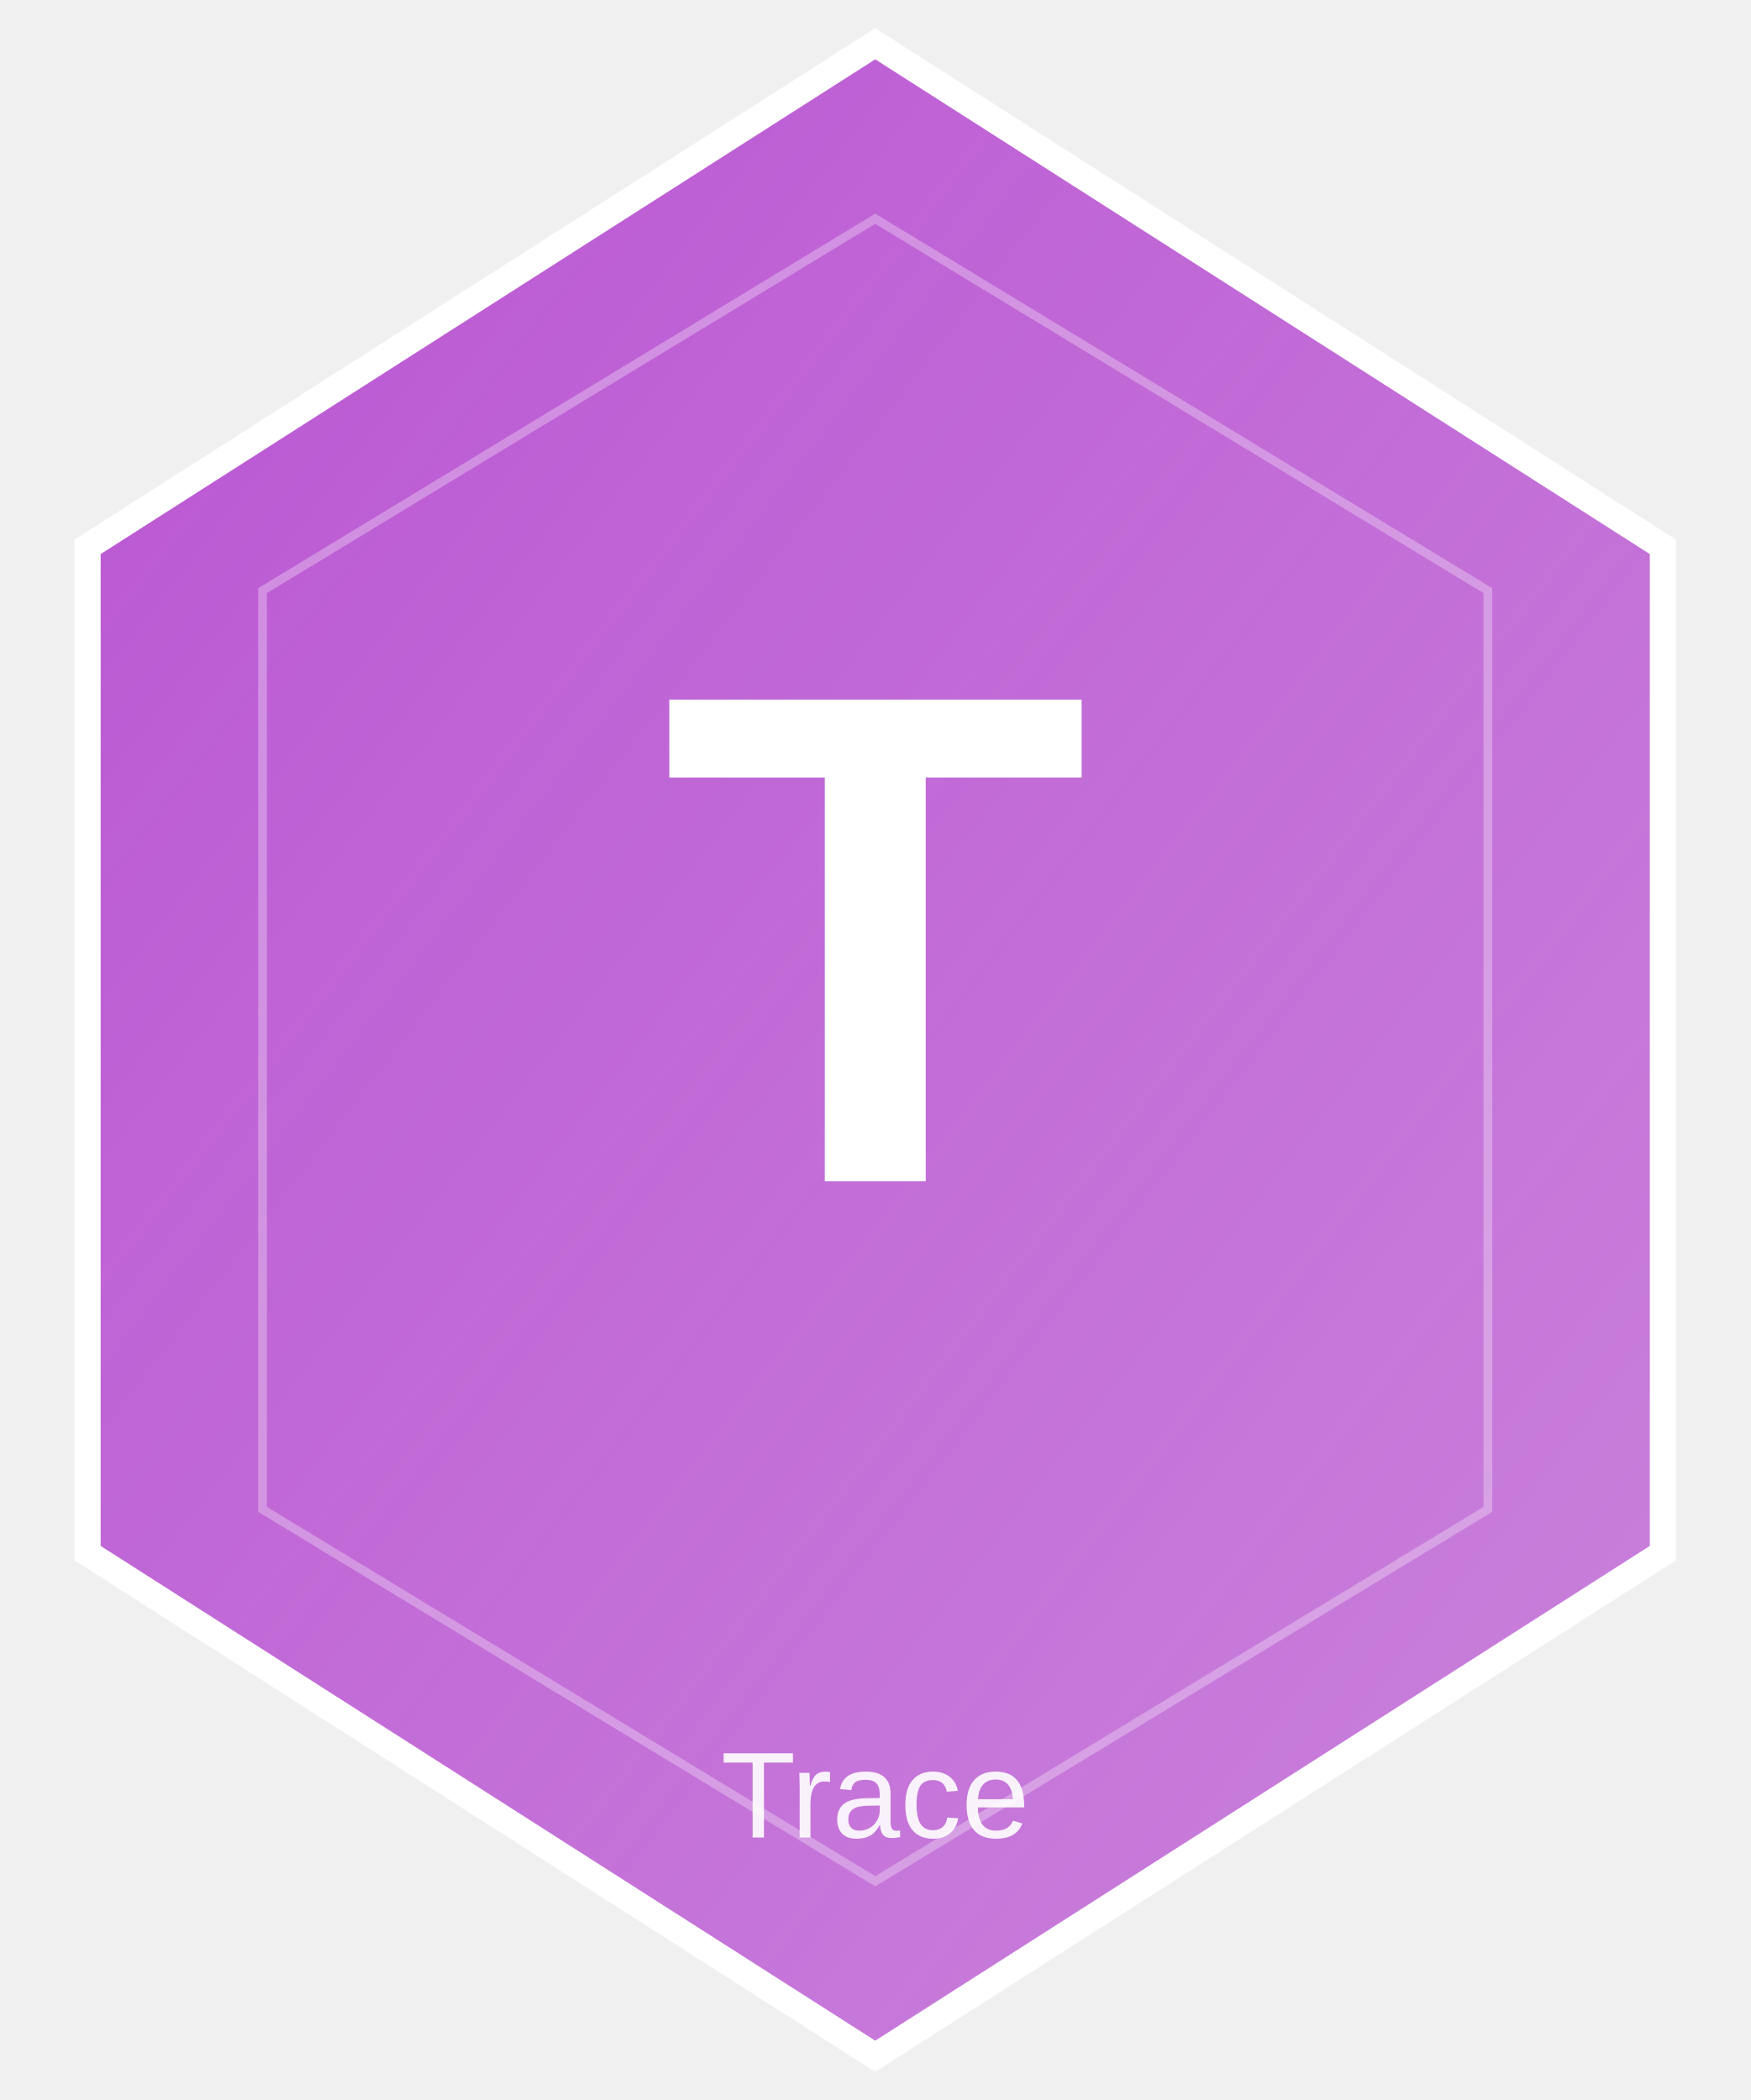
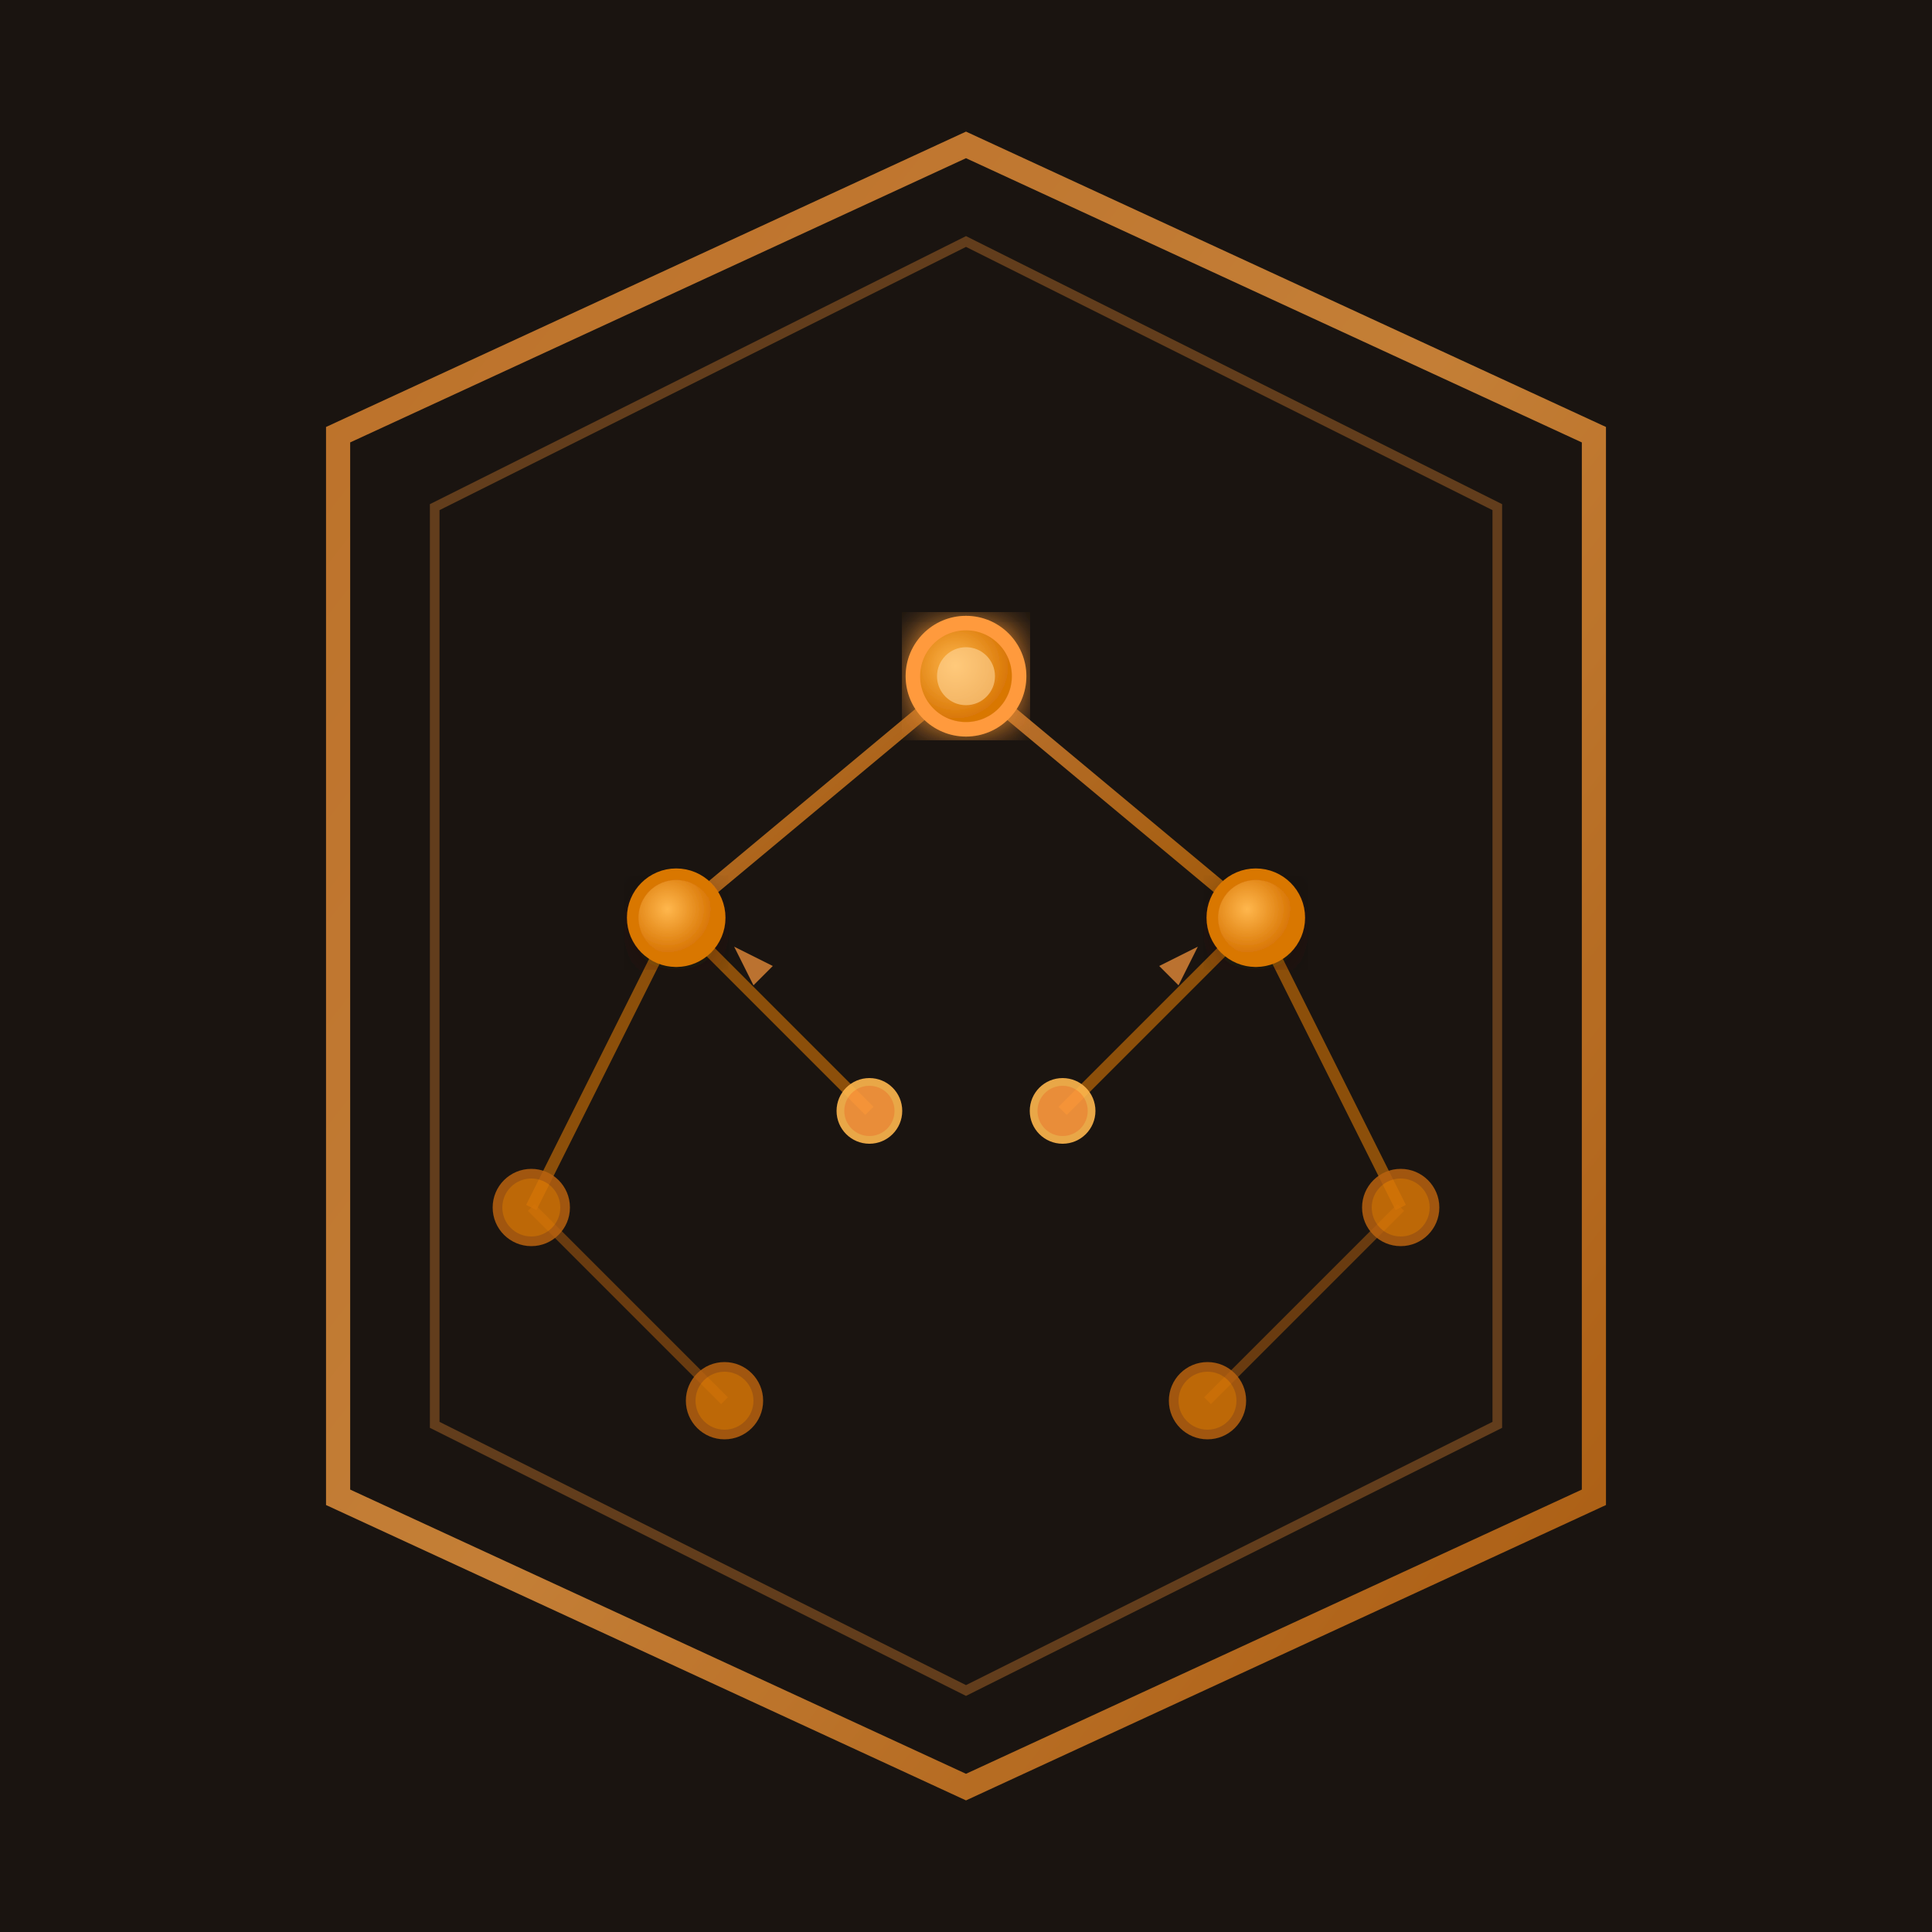
- <svg xmlns="http://www.w3.org/2000/svg" width="200" height="240" viewBox="0 0 200 240">
+ <svg xmlns="http://www.w3.org/2000/svg" width="200" height="200" viewBox="0 0 200 200">
  <defs>
-     <linearGradient id="grad_crucible_trace" x1="0%" y1="0%" x2="100%" y2="100%">
-       <stop offset="0%" style="stop-color:#BA55D3;stop-opacity:1" />
-       <stop offset="100%" style="stop-color:#BA55D3;stop-opacity:0.7" />
+     <linearGradient id="hexGradient" x1="0%" y1="0%" x2="100%" y2="100%">
+       <stop offset="0%" style="stop-color:#CC7A2C;stop-opacity:1" />
+       <stop offset="50%" style="stop-color:#D68A3A;stop-opacity:1" />
+       <stop offset="100%" style="stop-color:#B8620F;stop-opacity:1" />
    </linearGradient>
+     <linearGradient id="causalFlow" x1="0%" y1="0%" x2="100%" y2="100%">
+       <stop offset="0%" style="stop-color:#FF9A3D;stop-opacity:1" />
+       <stop offset="100%" style="stop-color:#D97706;stop-opacity:1" />
+     </linearGradient>
+     <radialGradient id="nodeGradient" cx="40%" cy="40%">
+       <stop offset="0%" style="stop-color:#FFB74D;stop-opacity:1" />
+       <stop offset="100%" style="stop-color:#D97706;stop-opacity:1" />
+     </radialGradient>
+     <filter id="glow">
+       <feGaussianBlur stdDeviation="2" result="coloredBlur" />
+       <feMerge>
+         <feMergeNode in="coloredBlur" />
+         <feMergeNode in="SourceGraphic" />
+       </feMerge>
+     </filter>
+     <filter id="shadow">
+       <feDropShadow dx="0" dy="1" stdDeviation="2" flood-opacity="0.3" flood-color="#2D1B0A" />
+     </filter>
  </defs>
-   <path d="M 100,5 L 190,62.5 L 190,177.5 L 100,235 L 10,177.5 L 10,62.5 Z" fill="url(#grad_crucible_trace)" stroke="#FFFFFF" stroke-width="3" />
-   <path d="M 100,25 L 170,67.5 L 170,172.5 L 100,215 L 30,172.5 L 30,67.5 Z" fill="none" stroke="#FFFFFF" stroke-width="1" opacity="0.3" />
-   <text x="100" y="135" font-family="Arial, sans-serif" font-size="80" font-weight="bold" fill="#FFFFFF" text-anchor="middle">
-     T
-   </text>
-   <text x="100" y="210" font-family="Arial, sans-serif" font-size="14" font-weight="normal" fill="#FFFFFF" text-anchor="middle" opacity="0.9">
-     Trace
-   </text>
+   <rect width="200" height="200" fill="#1A1410" />
+   <path d="M 100,15 L 165,45 L 165,155 L 100,185 L 35,155 L 35,45 Z" fill="none" stroke="url(#hexGradient)" stroke-width="2.5" opacity="0.9" />
+   <path d="M 100,25 L 155,52.5 L 155,147.5 L 100,175 L 45,147.5 L 45,52.5 Z" fill="none" stroke="#CC7A2C" stroke-width="1" opacity="0.4" />
+   <line x1="100" y1="70" x2="70" y2="95" stroke="url(#causalFlow)" stroke-width="1.5" opacity="0.7" />
+   <line x1="100" y1="70" x2="130" y2="95" stroke="url(#causalFlow)" stroke-width="1.5" opacity="0.7" />
+   <line x1="70" y1="95" x2="55" y2="125" stroke="#D97706" stroke-width="1.2" opacity="0.6" />
+   <line x1="70" y1="95" x2="90" y2="115" stroke="#D97706" stroke-width="1.2" opacity="0.6" />
+   <line x1="130" y1="95" x2="145" y2="125" stroke="#D97706" stroke-width="1.2" opacity="0.6" />
+   <line x1="130" y1="95" x2="110" y2="115" stroke="#D97706" stroke-width="1.2" opacity="0.6" />
+   <line x1="55" y1="125" x2="75" y2="145" stroke="#B8620F" stroke-width="1" opacity="0.5" />
+   <line x1="145" y1="125" x2="125" y2="145" stroke="#B8620F" stroke-width="1" opacity="0.5" />
+   <circle cx="100" cy="70" r="5.5" fill="url(#nodeGradient)" stroke="#FF9A3D" stroke-width="1.5" filter="url(#glow) url(#shadow)" />
+   <circle cx="100" cy="70" r="3" fill="#FFD699" opacity="0.6" />
+   <circle cx="70" cy="95" r="4.5" fill="url(#nodeGradient)" stroke="#D97706" stroke-width="1.2" filter="url(#shadow)" />
+   <circle cx="130" cy="95" r="4.5" fill="url(#nodeGradient)" stroke="#D97706" stroke-width="1.2" filter="url(#shadow)" />
+   <circle cx="55" cy="125" r="3.5" fill="#D97706" stroke="#B8620F" stroke-width="1" opacity="0.85" />
+   <circle cx="75" cy="145" r="3.5" fill="#D97706" stroke="#B8620F" stroke-width="1" opacity="0.85" />
+   <circle cx="125" cy="145" r="3.5" fill="#D97706" stroke="#B8620F" stroke-width="1" opacity="0.85" />
+   <circle cx="145" cy="125" r="3.5" fill="#D97706" stroke="#B8620F" stroke-width="1" opacity="0.85" />
+   <circle cx="90" cy="115" r="3" fill="#FF9A3D" stroke="#FFB74D" stroke-width="0.8" opacity="0.9" />
+   <circle cx="110" cy="115" r="3" fill="#FF9A3D" stroke="#FFB74D" stroke-width="0.8" opacity="0.9" />
+   <polygon points="78,102 76,98 80,100" fill="#FF9A3D" opacity="0.7" />
+   <polygon points="122,102 124,98 120,100" fill="#FF9A3D" opacity="0.7" />
</svg>
